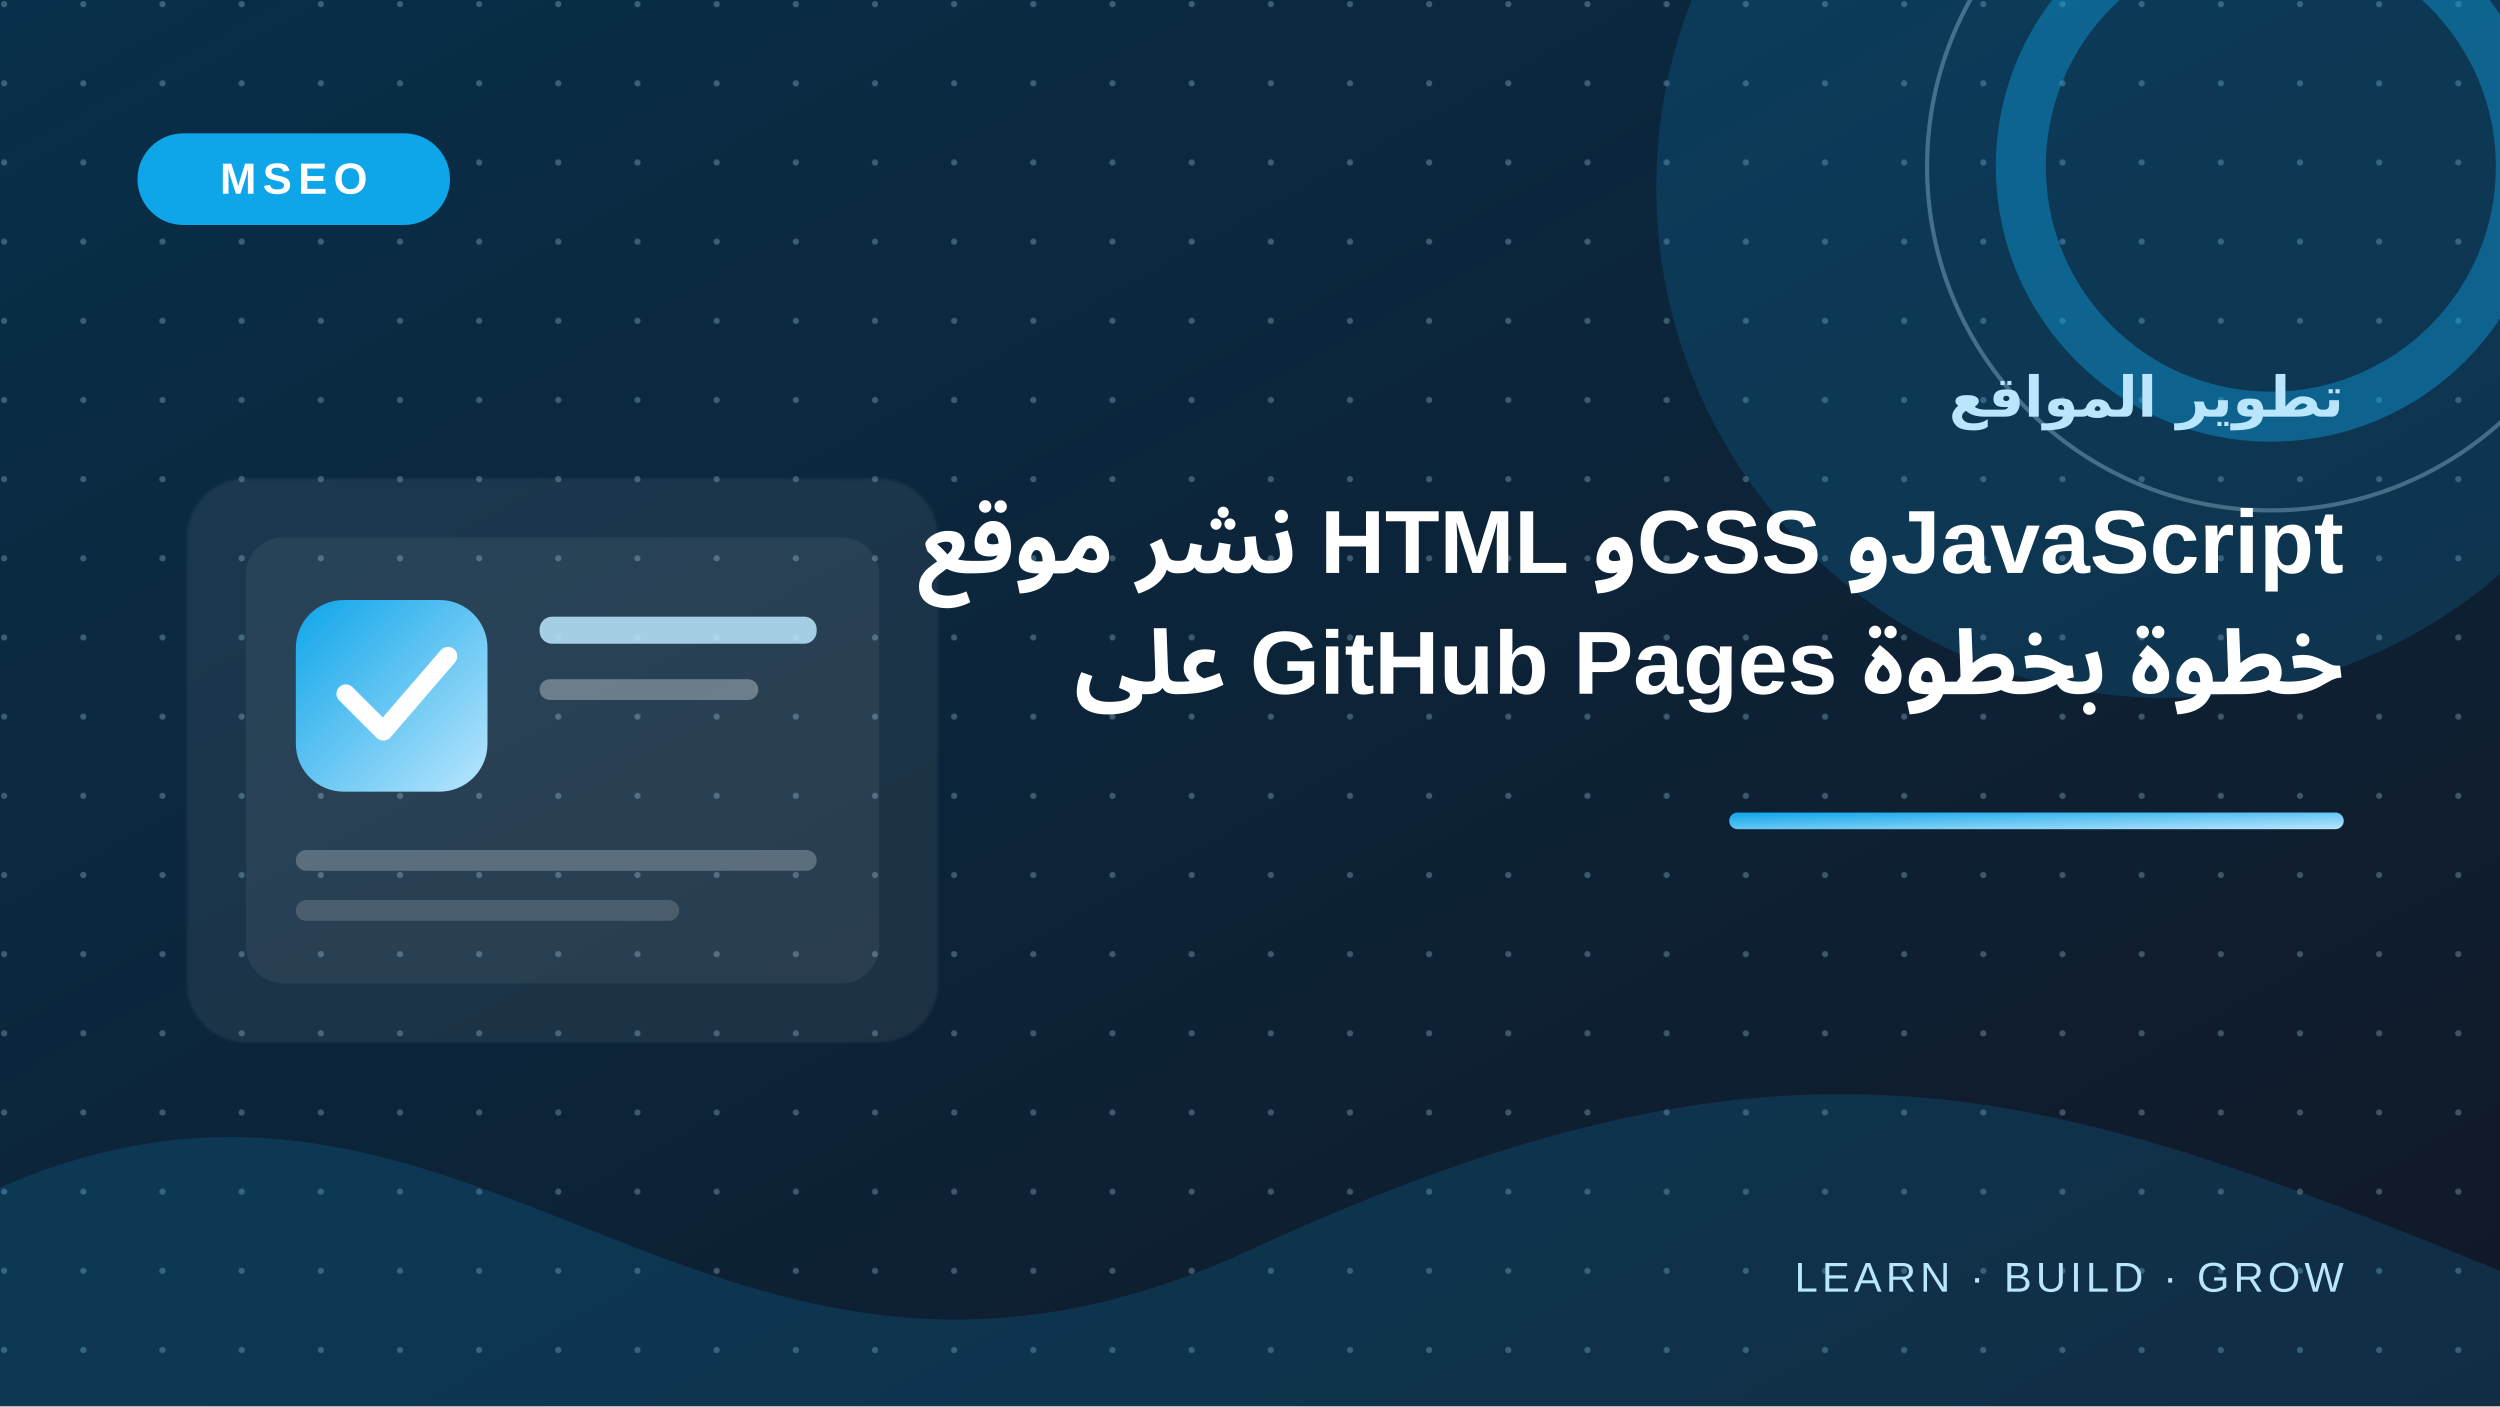
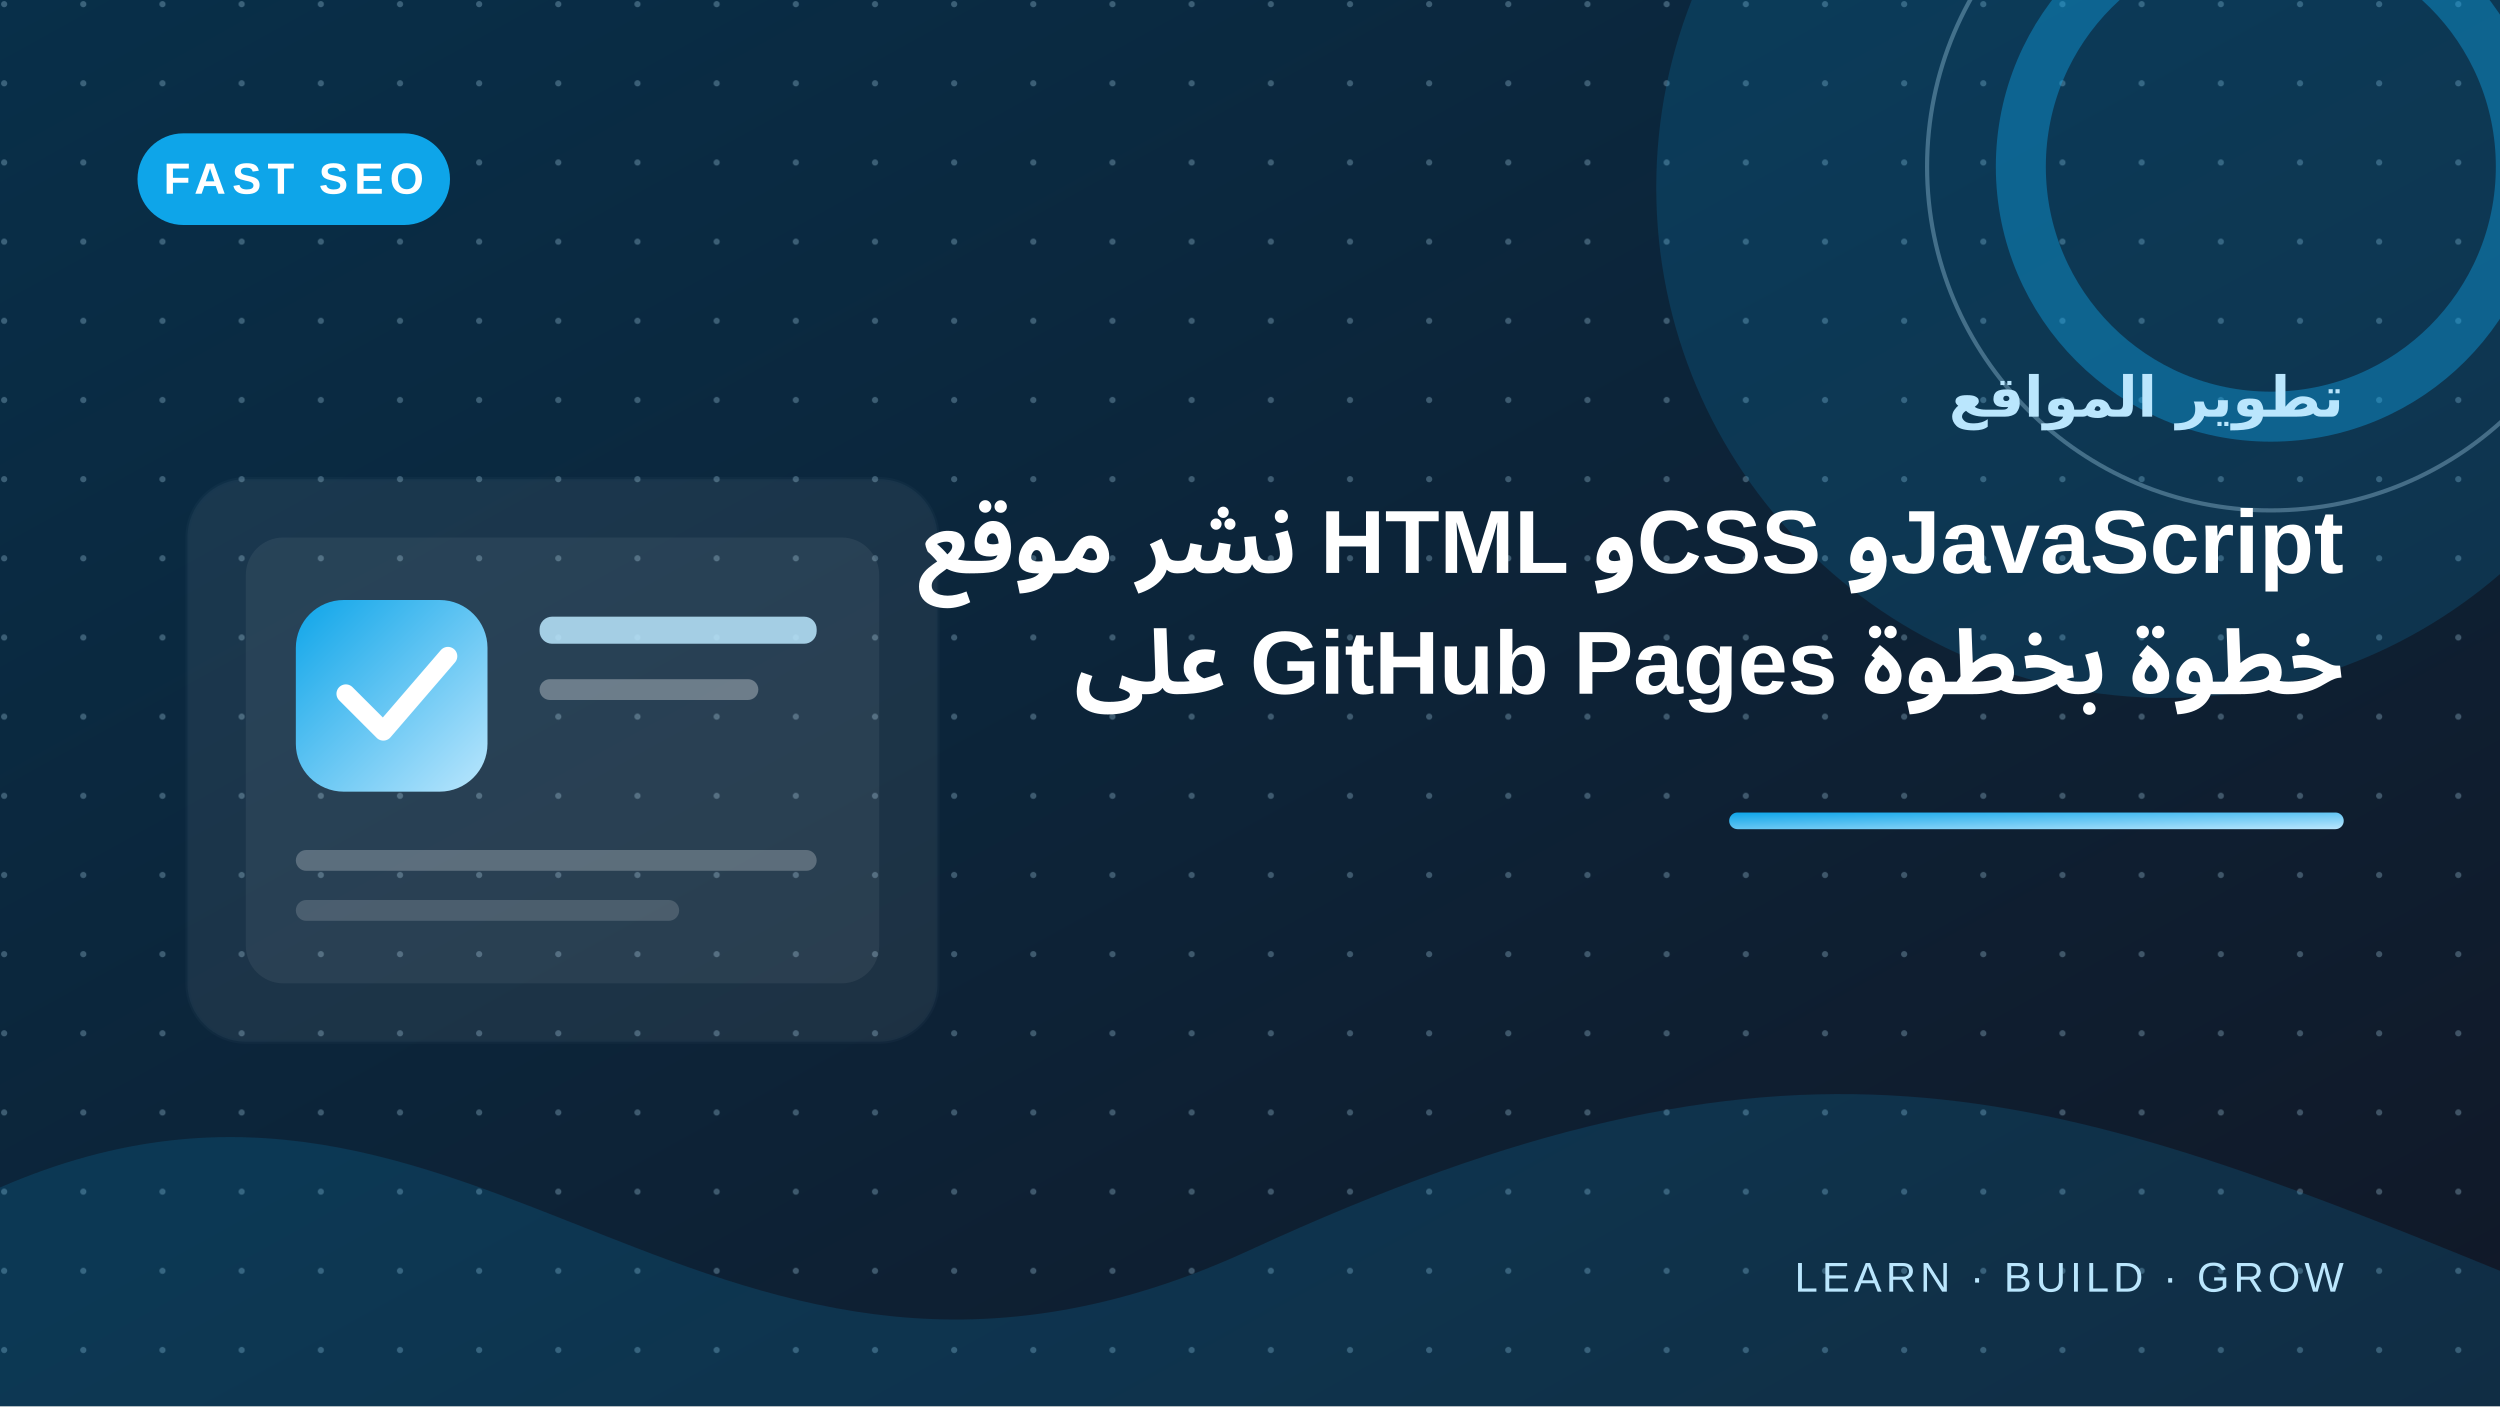
<svg xmlns="http://www.w3.org/2000/svg" width="1200" height="675" viewBox="0 0 1200 675" role="img" aria-labelledby="title desc">
  <defs>
    <linearGradient id="g" x1="0" y1="0" x2="1" y2="1">
      <stop stop-color="#082f49" />
      <stop offset="1" stop-color="#111827" />
    </linearGradient>
    <linearGradient id="a" x1="0" y1="0" x2="1" y2="1">
      <stop stop-color="#0ea5e9" />
      <stop offset="1" stop-color="#bae6fd" />
    </linearGradient>
    <pattern id="p" width="38" height="38" patternUnits="userSpaceOnUse">
      <circle cx="2" cy="2" r="1.5" fill="#bae6fd" opacity=".28" />
    </pattern>
  </defs>
  <rect width="1200" height="675" fill="url(#g)" />
  <rect width="1200" height="675" fill="url(#p)" />
  <circle cx="1040" cy="90" r="245" fill="#0ea5e9" opacity=".16" />
  <circle cx="1090" cy="80" r="165" fill="none" stroke="#bae6fd" stroke-width="2" opacity=".32" />
  <circle cx="1090" cy="80" r="120" fill="none" stroke="#0ea5e9" stroke-width="24" opacity=".4" />
  <path d="M0 570 C230 470 340 720 600 600 S980 520 1200 610 L1200 675 L0 675Z" fill="#0ea5e9" opacity=".15" />
  <rect x="66" y="64" width="150" height="44" rx="22" fill="#0ea5e9" />
-   <text x="141" y="93" fill="#fff" text-anchor="middle" font-family="Arial,sans-serif" font-size="21" font-weight="800" letter-spacing="3">MSEO</text>
+   <text x="141" y="93" fill="#fff" text-anchor="middle" font-family="Arial,sans-serif" font-size="21" font-weight="800" letter-spacing="3">FAST SEO</text>
  <text x="1125" y="200" fill="#bae6fd" text-anchor="end" font-family="Arial,sans-serif" font-size="27" font-weight="700">تطوير المواقع</text>
  <text x="1125" y="275" fill="#fff" text-anchor="end" font-family="Noto Sans Arabic,Tahoma,Arial,sans-serif" font-size="43" font-weight="800">نشر موقع HTML وCSS وJavaScript</text>
  <text x="1125" y="333" fill="#fff" text-anchor="end" font-family="Noto Sans Arabic,Tahoma,Arial,sans-serif" font-size="43" font-weight="800">على GitHub Pages خطوة بخطوة</text>
  <rect x="830" y="390" width="295" height="8" rx="4" fill="url(#a)" />
  <g transform="translate(90 230)">
    <rect x="0" y="0" width="360" height="270" rx="28" fill="#fff" opacity=".07" stroke="#bae6fd" stroke-opacity=".42" stroke-width="2" />
    <rect x="28" y="28" width="304" height="214" rx="18" fill="#fff" opacity=".06" />
    <rect x="52" y="58" width="92" height="92" rx="23" fill="url(#a)" />
    <path d="M76 103l18 18 31-36" fill="none" stroke="#fff" stroke-width="9" stroke-linecap="round" stroke-linejoin="round" />
    <rect x="169" y="66" width="133" height="13" rx="6" fill="#bae6fd" opacity=".85" />
    <rect x="169" y="96" width="105" height="10" rx="5" fill="#fff" opacity=".32" />
    <rect x="52" y="178" width="250" height="10" rx="5" fill="#fff" opacity=".24" />
    <rect x="52" y="202" width="184" height="10" rx="5" fill="#fff" opacity=".16" />
  </g>
  <text x="1125" y="620" fill="#bae6fd" text-anchor="end" font-family="Arial,sans-serif" font-size="20" letter-spacing="2">LEARN · BUILD · GROW</text>
</svg>
